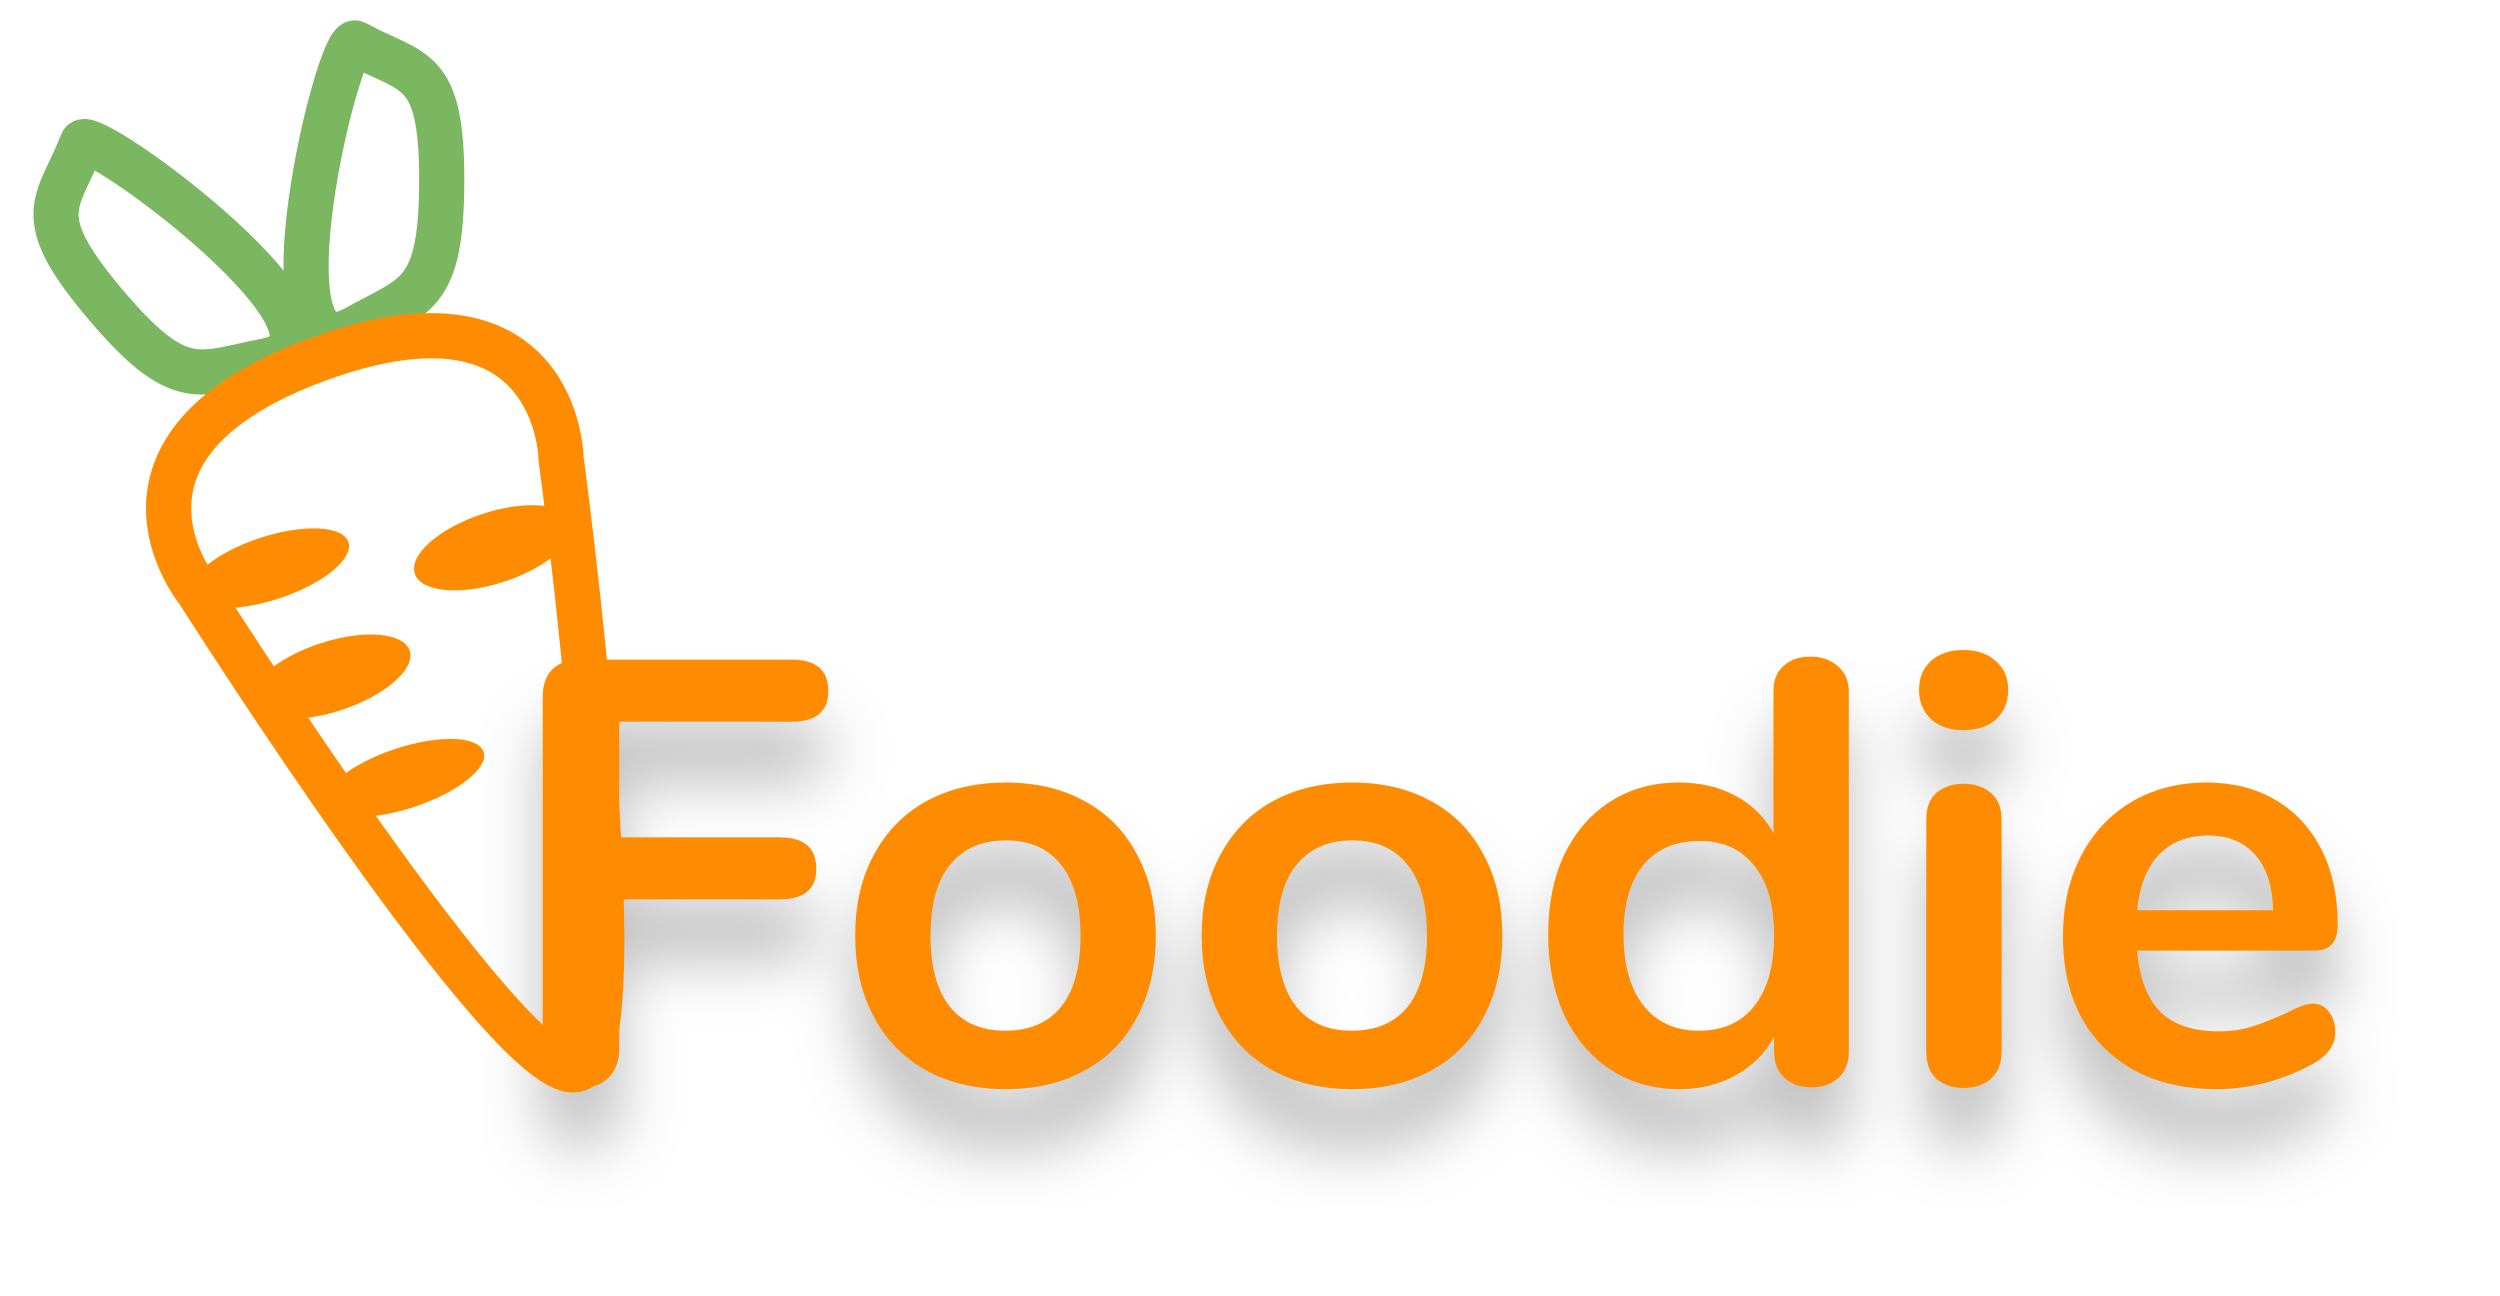
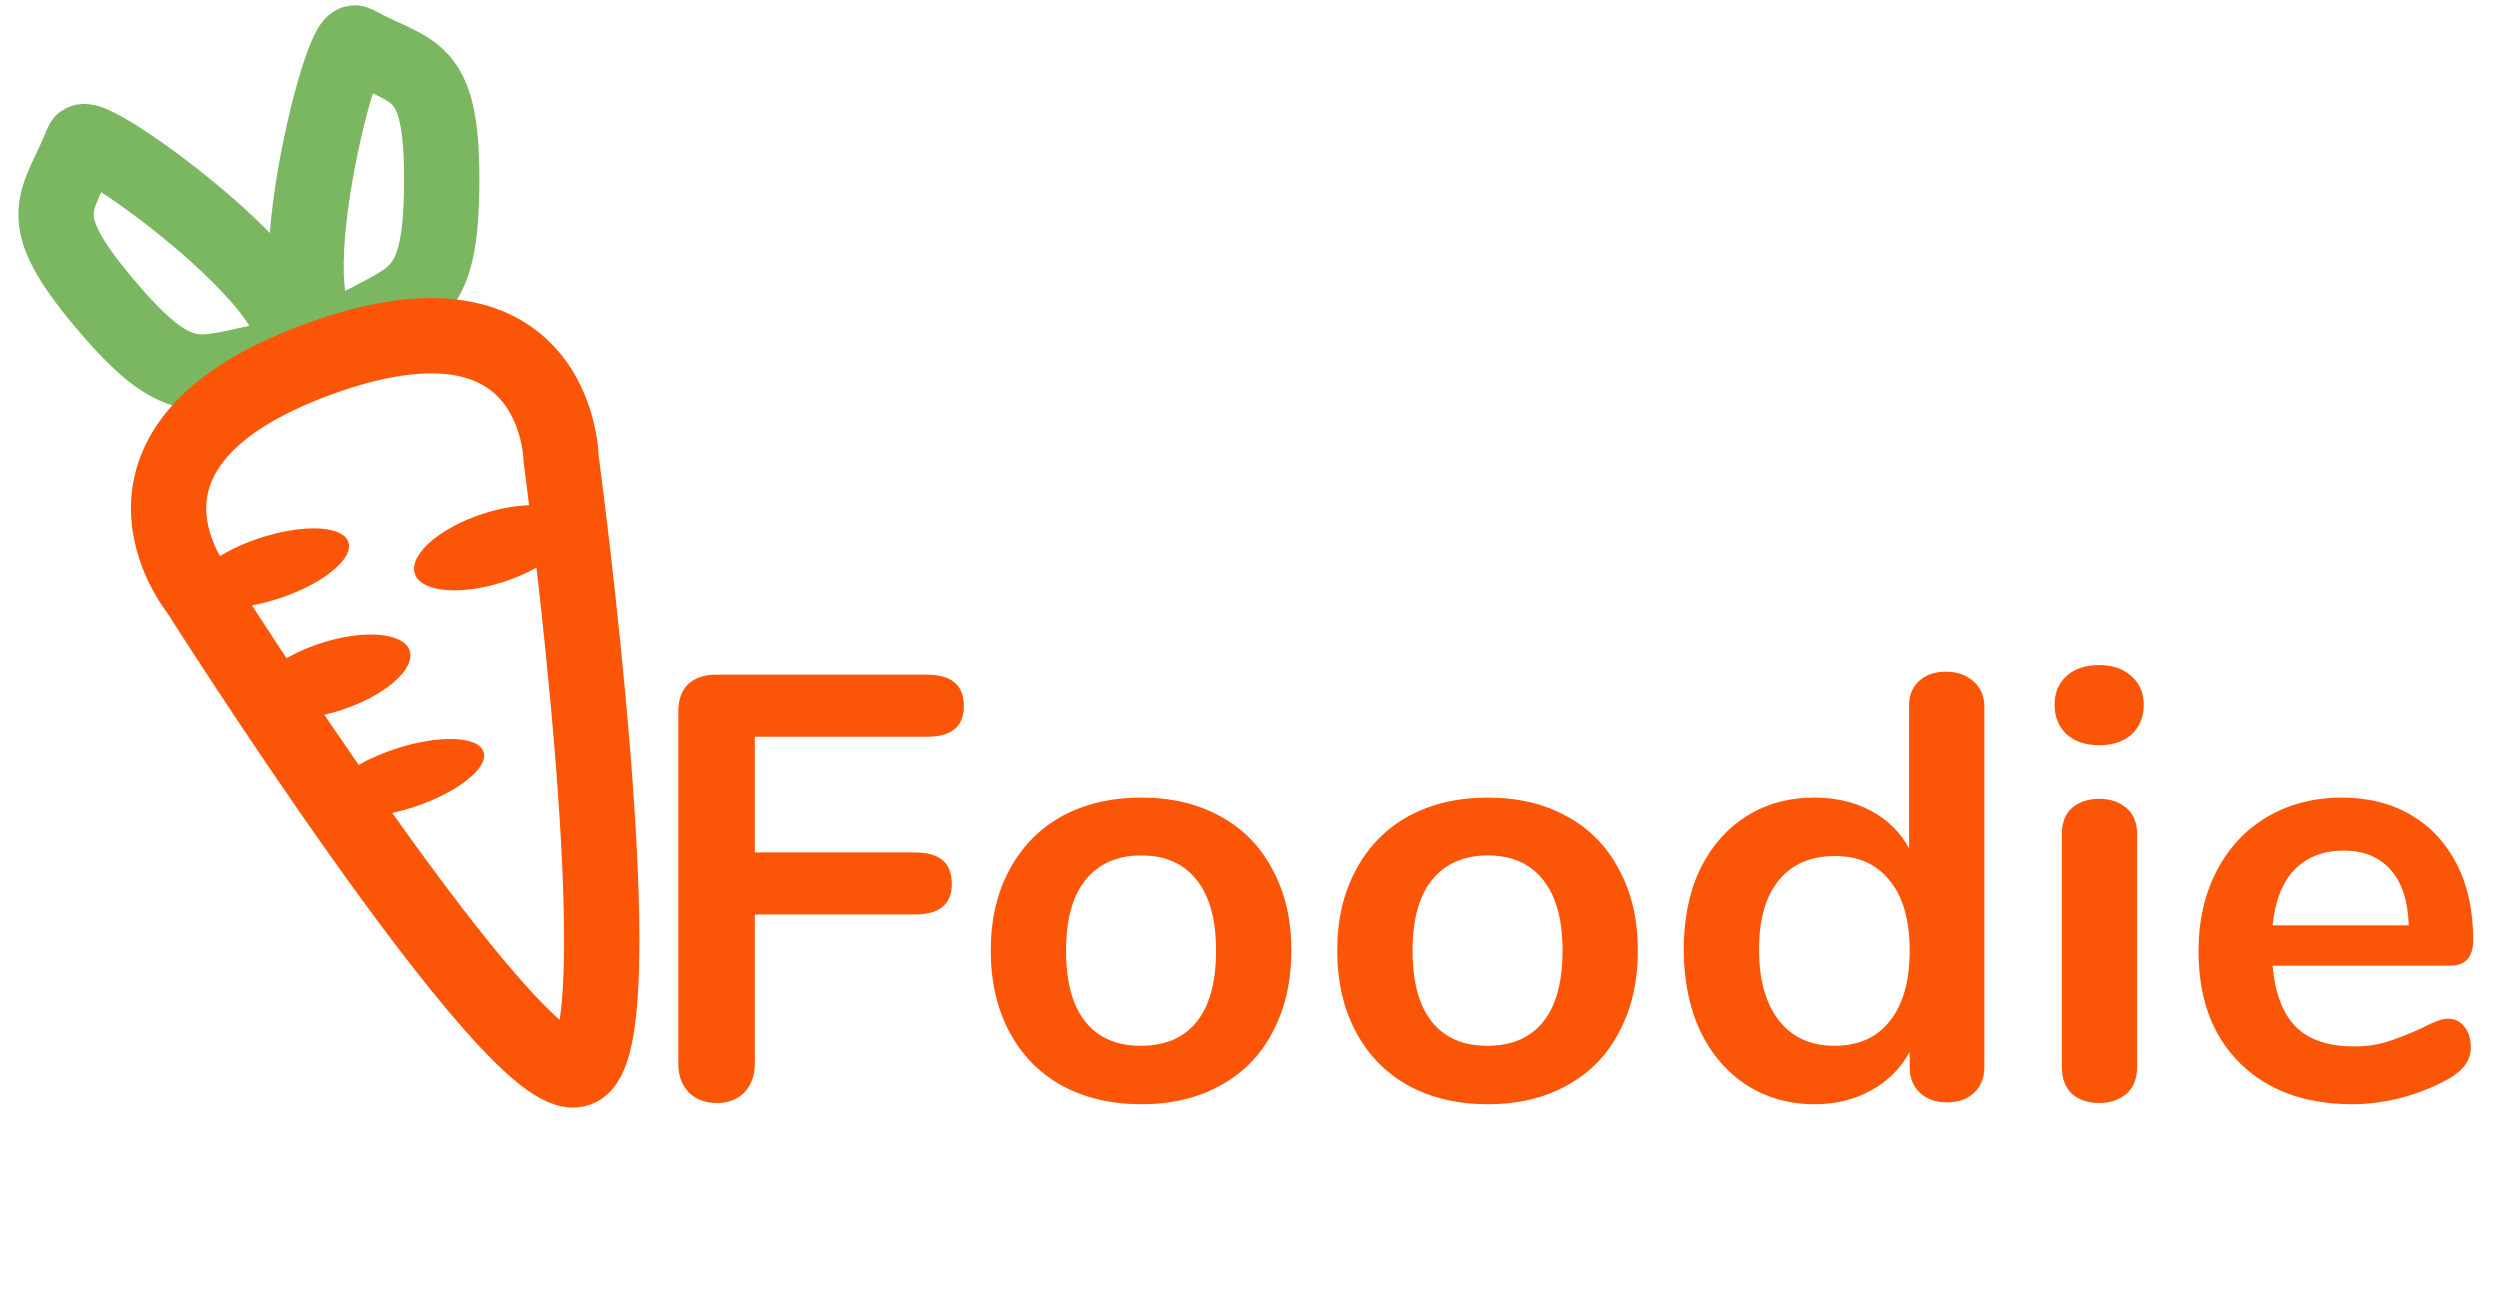
<svg xmlns="http://www.w3.org/2000/svg" width="166" height="86" viewBox="0 0 166 86" fill="none">
-   <g filter="url(#filter0_d)">
-     <path d="M38.6 72.24C37.827 72.24 37.2 72 36.72 71.52C36.267 71.04 36.04 70.413 36.04 69.64V46.24C36.04 45.467 36.253 44.867 36.68 44.44C37.133 44.013 37.747 43.8 38.52 43.8H52.56C54.187 43.8 55 44.493 55 45.88C55 47.24 54.187 47.92 52.56 47.92H41.12V55.6H51.76C53.387 55.6 54.2 56.293 54.2 57.68C54.2 59.04 53.387 59.72 51.76 59.72H41.12V69.64C41.12 70.413 40.893 71.04 40.44 71.52C39.987 72 39.373 72.24 38.6 72.24ZM66.786 72.32C64.786 72.32 63.026 71.907 61.506 71.08C60.012 70.253 58.852 69.067 58.026 67.52C57.199 65.973 56.786 64.173 56.786 62.12C56.786 60.067 57.199 58.28 58.026 56.76C58.852 55.213 60.012 54.027 61.506 53.2C63.026 52.373 64.786 51.96 66.786 51.96C68.786 51.96 70.532 52.373 72.026 53.2C73.546 54.027 74.706 55.213 75.506 56.76C76.332 58.28 76.746 60.067 76.746 62.12C76.746 64.173 76.332 65.973 75.506 67.52C74.706 69.067 73.546 70.253 72.026 71.08C70.532 71.907 68.786 72.32 66.786 72.32ZM66.746 68.44C68.372 68.44 69.612 67.907 70.466 66.84C71.319 65.773 71.746 64.2 71.746 62.12C71.746 60.067 71.319 58.507 70.466 57.44C69.612 56.347 68.386 55.8 66.786 55.8C65.186 55.8 63.946 56.347 63.066 57.44C62.212 58.507 61.786 60.067 61.786 62.12C61.786 64.2 62.212 65.773 63.066 66.84C63.919 67.907 65.146 68.44 66.746 68.44ZM89.793 72.32C87.793 72.32 86.033 71.907 84.513 71.08C83.02 70.253 81.86 69.067 81.033 67.52C80.207 65.973 79.793 64.173 79.793 62.12C79.793 60.067 80.207 58.28 81.033 56.76C81.86 55.213 83.02 54.027 84.513 53.2C86.033 52.373 87.793 51.96 89.793 51.96C91.793 51.96 93.54 52.373 95.033 53.2C96.553 54.027 97.713 55.213 98.513 56.76C99.34 58.28 99.753 60.067 99.753 62.12C99.753 64.173 99.34 65.973 98.513 67.52C97.713 69.067 96.553 70.253 95.033 71.08C93.54 71.907 91.793 72.32 89.793 72.32ZM89.753 68.44C91.38 68.44 92.62 67.907 93.473 66.84C94.327 65.773 94.753 64.2 94.753 62.12C94.753 60.067 94.327 58.507 93.473 57.44C92.62 56.347 91.393 55.8 89.793 55.8C88.193 55.8 86.953 56.347 86.073 57.44C85.22 58.507 84.793 60.067 84.793 62.12C84.793 64.2 85.22 65.773 86.073 66.84C86.927 67.907 88.153 68.44 89.753 68.44ZM120.201 43.6C120.948 43.6 121.561 43.813 122.041 44.24C122.521 44.667 122.761 45.227 122.761 45.92V69.84C122.761 70.56 122.535 71.133 122.081 71.56C121.628 71.987 121.028 72.2 120.281 72.2C119.535 72.2 118.935 71.987 118.481 71.56C118.028 71.133 117.801 70.56 117.801 69.84V68.84C117.215 69.933 116.361 70.787 115.241 71.4C114.148 72.013 112.895 72.32 111.481 72.32C109.801 72.32 108.295 71.893 106.961 71.04C105.655 70.187 104.628 68.987 103.881 67.44C103.161 65.867 102.801 64.067 102.801 62.04C102.801 60.013 103.161 58.24 103.881 56.72C104.628 55.2 105.655 54.027 106.961 53.2C108.268 52.373 109.775 51.96 111.481 51.96C112.895 51.96 114.148 52.253 115.241 52.84C116.335 53.427 117.175 54.253 117.761 55.32V45.84C117.761 45.173 117.975 44.64 118.401 44.24C118.855 43.813 119.455 43.6 120.201 43.6ZM112.801 68.44C114.401 68.44 115.628 67.893 116.481 66.8C117.361 65.707 117.801 64.147 117.801 62.12C117.801 60.093 117.361 58.547 116.481 57.48C115.628 56.387 114.415 55.84 112.841 55.84C111.241 55.84 110.001 56.373 109.121 57.44C108.241 58.507 107.801 60.04 107.801 62.04C107.801 64.067 108.241 65.64 109.121 66.76C110.001 67.88 111.228 68.44 112.801 68.44ZM130.385 72.24C129.665 72.24 129.065 72.04 128.585 71.64C128.131 71.213 127.905 70.613 127.905 69.84V54.4C127.905 53.627 128.131 53.04 128.585 52.64C129.065 52.24 129.665 52.04 130.385 52.04C131.105 52.04 131.705 52.24 132.185 52.64C132.665 53.04 132.905 53.627 132.905 54.4V69.84C132.905 70.613 132.665 71.213 132.185 71.64C131.705 72.04 131.105 72.24 130.385 72.24ZM130.385 48.48C129.478 48.48 128.758 48.24 128.225 47.76C127.691 47.253 127.425 46.6 127.425 45.8C127.425 45 127.691 44.36 128.225 43.88C128.758 43.4 129.478 43.16 130.385 43.16C131.265 43.16 131.971 43.4 132.505 43.88C133.065 44.36 133.345 45 133.345 45.8C133.345 46.6 133.078 47.253 132.545 47.76C132.011 48.24 131.291 48.48 130.385 48.48ZM153.541 66.64C153.994 66.64 154.354 66.813 154.621 67.16C154.914 67.507 155.061 67.973 155.061 68.56C155.061 69.387 154.568 70.08 153.581 70.64C152.674 71.147 151.648 71.56 150.501 71.88C149.354 72.173 148.261 72.32 147.221 72.32C144.074 72.32 141.581 71.413 139.741 69.6C137.901 67.787 136.981 65.307 136.981 62.16C136.981 60.16 137.381 58.387 138.181 56.84C138.981 55.293 140.101 54.093 141.541 53.24C143.008 52.387 144.661 51.96 146.501 51.96C148.261 51.96 149.794 52.347 151.101 53.12C152.408 53.893 153.421 54.987 154.141 56.4C154.861 57.813 155.221 59.48 155.221 61.4C155.221 62.547 154.714 63.12 153.701 63.12H141.901C142.061 64.96 142.581 66.32 143.461 67.2C144.341 68.053 145.621 68.48 147.301 68.48C148.154 68.48 148.901 68.373 149.541 68.16C150.208 67.947 150.954 67.653 151.781 67.28C152.581 66.853 153.168 66.64 153.541 66.64ZM146.621 55.48C145.261 55.48 144.168 55.907 143.341 56.76C142.541 57.613 142.061 58.84 141.901 60.44H150.941C150.888 58.813 150.488 57.587 149.741 56.76C148.994 55.907 147.954 55.48 146.621 55.48Z" fill="#FF8C00" />
-   </g>
-   <path d="M13.294 39.476L20.342 36.911M17.909 46.309L24.957 43.744M22.525 53.143L29.302 50.676M29.697 37.762L37.684 34.855" stroke="#FF8C00" stroke-width="3" />
-   <ellipse cx="29.697" cy="37.762" rx="1.5" ry="1" transform="rotate(-20 29.6971 37.7622)" fill="#FF8C00" />
-   <ellipse cx="20.342" cy="36.911" rx="2" ry="1" transform="rotate(-20 20.3416 36.9106)" fill="#FF8C00" />
-   <ellipse cx="24.957" cy="43.744" rx="2" ry="1" transform="rotate(-20 24.9571 43.7441)" fill="#FF8C00" />
-   <ellipse cx="29.573" cy="50.578" rx="2" ry="1" transform="rotate(-20 29.5727 50.5776)" fill="#FF8C00" />
-   <path d="M17.649 23.966C25.245 22.503 5.916 8.264 5.452 9.474C3.906 13.502 1.907 14.162 6.919 20.116C11.93 26.07 13.146 24.832 17.649 23.966Z" stroke="#7BB661" stroke-width="3" />
-   <path d="M23.585 21.805C16.826 25.567 22.481 2.235 23.614 2.864C27.387 4.955 29.342 4.176 29.331 11.958C29.319 19.741 27.592 19.575 23.585 21.805Z" stroke="#7BB661" stroke-width="3" />
-   <path d="M37.259 30.477C37.259 30.477 42.512 69.481 38.355 70.994C34.199 72.507 13.151 39.251 13.151 39.251C13.151 39.251 5.256 29.631 21.19 23.832C37.123 18.033 37.259 30.477 37.259 30.477Z" stroke="#FF8C00" stroke-width="3" />
-   <ellipse cx="17.897" cy="37.729" rx="5.515" ry="2.105" transform="rotate(-18.2846 17.8968 37.7286)" fill="#FF8C00" />
-   <ellipse cx="21.965" cy="44.934" rx="5.515" ry="2.321" transform="rotate(-18.2846 21.9648 44.9344)" fill="#FF8C00" />
-   <ellipse cx="26.872" cy="51.653" rx="5.515" ry="2.025" transform="rotate(-18.2846 26.8717 51.6526)" fill="#FF8C00" />
-   <ellipse cx="32.76" cy="36.373" rx="5.492" ry="2.362" transform="rotate(-18.2846 32.7595 36.3727)" fill="#FF8C00" />
-   <defs>
-     <filter id="filter0_d" x="32.04" y="43.16" width="127.181" height="37.16" filterUnits="userSpaceOnUse" color-interpolation-filters="sRGB">
-       <feFlood flood-opacity="0" result="BackgroundImageFix" />
-       <feColorMatrix in="SourceAlpha" type="matrix" values="0 0 0 0 0 0 0 0 0 0 0 0 0 0 0 0 0 0 127 0" />
-       <feOffset dy="4" />
-       <feGaussianBlur stdDeviation="2" />
-       <feColorMatrix type="matrix" values="0 0 0 0 0 0 0 0 0 0 0 0 0 0 0 0 0 0 0.25 0" />
-       <feBlend mode="normal" in2="BackgroundImageFix" result="effect1_dropShadow" />
-       <feBlend mode="normal" in="SourceGraphic" in2="effect1_dropShadow" result="shape" />
-     </filter>
-   </defs>
+   <path d="M13.294 39.476L20.342 36.911M17.909 46.309L24.957 43.744M22.525 53.143L29.302 50.676M29.697 37.762L37.684 34.855" stroke="#FB5607" stroke-width="3" />
+   <ellipse cx="29.697" cy="37.762" rx="1.5" ry="1" transform="rotate(-20 29.6971 37.7622)" fill="#FB5607" />
+   <ellipse cx="20.342" cy="36.911" rx="2" ry="1" transform="rotate(-20 20.3416 36.9106)" fill="#FB5607" />
+   <ellipse cx="24.957" cy="43.744" rx="2" ry="1" transform="rotate(-20 24.9571 43.7441)" fill="#FB5607" />
+   <ellipse cx="29.573" cy="50.578" rx="2" ry="1" transform="rotate(-20 29.5727 50.5776)" fill="#FB5607" />
+   <path d="M17.649 23.965C25.245 22.503 5.916 8.264 5.452 9.474C3.906 13.501 1.907 14.162 6.919 20.116C11.93 26.07 13.146 24.832 17.649 23.965Z" stroke="#7BB661" stroke-width="5" />
+   <path d="M23.585 21.805C16.826 25.567 22.481 2.235 23.614 2.864C27.387 4.956 29.342 4.176 29.331 11.959C29.319 19.741 27.592 19.575 23.585 21.805Z" stroke="#7BB661" stroke-width="5" />
+   <path d="M37.259 30.477C37.259 30.477 42.512 69.481 38.355 70.994C34.199 72.507 13.151 39.251 13.151 39.251C13.151 39.251 5.256 29.631 21.19 23.832C37.123 18.033 37.259 30.477 37.259 30.477Z" stroke="#FB5607" stroke-width="5" />
+   <ellipse cx="17.897" cy="37.728" rx="5.515" ry="2.105" transform="rotate(-18.2846 17.8968 37.7285)" fill="#FB5607" />
+   <ellipse cx="21.965" cy="44.934" rx="5.515" ry="2.321" transform="rotate(-18.2846 21.9648 44.9343)" fill="#FB5607" />
+   <ellipse cx="26.872" cy="51.653" rx="5.515" ry="2.025" transform="rotate(-18.2846 26.8717 51.6526)" fill="#FB5607" />
+   <ellipse cx="32.76" cy="36.373" rx="5.492" ry="2.362" transform="rotate(-18.2846 32.7595 36.3726)" fill="#FB5607" />
+   <path d="M47.6 73.24C46.827 73.24 46.2 73 45.72 72.52C45.267 72.04 45.04 71.413 45.04 70.64V47.24C45.04 46.467 45.253 45.867 45.68 45.44C46.133 45.013 46.747 44.8 47.52 44.8H61.56C63.187 44.8 64 45.493 64 46.88C64 48.24 63.187 48.92 61.56 48.92H50.12V56.6H60.76C62.387 56.6 63.2 57.293 63.2 58.68C63.2 60.04 62.387 60.72 60.76 60.72H50.12V70.64C50.12 71.413 49.893 72.04 49.44 72.52C48.987 73 48.373 73.24 47.6 73.24ZM75.786 73.32C73.786 73.32 72.026 72.907 70.506 72.08C69.012 71.253 67.852 70.067 67.026 68.52C66.199 66.973 65.786 65.173 65.786 63.12C65.786 61.067 66.199 59.28 67.026 57.76C67.852 56.213 69.012 55.027 70.506 54.2C72.026 53.373 73.786 52.96 75.786 52.96C77.786 52.96 79.532 53.373 81.026 54.2C82.546 55.027 83.706 56.213 84.506 57.76C85.332 59.28 85.746 61.067 85.746 63.12C85.746 65.173 85.332 66.973 84.506 68.52C83.706 70.067 82.546 71.253 81.026 72.08C79.532 72.907 77.786 73.32 75.786 73.32ZM75.746 69.44C77.372 69.44 78.612 68.907 79.466 67.84C80.319 66.773 80.746 65.2 80.746 63.12C80.746 61.067 80.319 59.507 79.466 58.44C78.612 57.347 77.386 56.8 75.786 56.8C74.186 56.8 72.946 57.347 72.066 58.44C71.212 59.507 70.786 61.067 70.786 63.12C70.786 65.2 71.212 66.773 72.066 67.84C72.919 68.907 74.146 69.44 75.746 69.44ZM98.793 73.32C96.793 73.32 95.033 72.907 93.513 72.08C92.02 71.253 90.86 70.067 90.033 68.52C89.207 66.973 88.793 65.173 88.793 63.12C88.793 61.067 89.207 59.28 90.033 57.76C90.86 56.213 92.02 55.027 93.513 54.2C95.033 53.373 96.793 52.96 98.793 52.96C100.793 52.96 102.54 53.373 104.033 54.2C105.553 55.027 106.713 56.213 107.513 57.76C108.34 59.28 108.753 61.067 108.753 63.12C108.753 65.173 108.34 66.973 107.513 68.52C106.713 70.067 105.553 71.253 104.033 72.08C102.54 72.907 100.793 73.32 98.793 73.32ZM98.753 69.44C100.38 69.44 101.62 68.907 102.473 67.84C103.327 66.773 103.753 65.2 103.753 63.12C103.753 61.067 103.327 59.507 102.473 58.44C101.62 57.347 100.393 56.8 98.793 56.8C97.193 56.8 95.953 57.347 95.073 58.44C94.22 59.507 93.793 61.067 93.793 63.12C93.793 65.2 94.22 66.773 95.073 67.84C95.927 68.907 97.153 69.44 98.753 69.44ZM129.201 44.6C129.948 44.6 130.561 44.813 131.041 45.24C131.521 45.667 131.761 46.227 131.761 46.92V70.84C131.761 71.56 131.535 72.133 131.081 72.56C130.628 72.987 130.028 73.2 129.281 73.2C128.535 73.2 127.935 72.987 127.481 72.56C127.028 72.133 126.801 71.56 126.801 70.84V69.84C126.215 70.933 125.361 71.787 124.241 72.4C123.148 73.013 121.895 73.32 120.481 73.32C118.801 73.32 117.295 72.893 115.961 72.04C114.655 71.187 113.628 69.987 112.881 68.44C112.161 66.867 111.801 65.067 111.801 63.04C111.801 61.013 112.161 59.24 112.881 57.72C113.628 56.2 114.655 55.027 115.961 54.2C117.268 53.373 118.775 52.96 120.481 52.96C121.895 52.96 123.148 53.253 124.241 53.84C125.335 54.427 126.175 55.253 126.761 56.32V46.84C126.761 46.173 126.975 45.64 127.401 45.24C127.855 44.813 128.455 44.6 129.201 44.6ZM121.801 69.44C123.401 69.44 124.628 68.893 125.481 67.8C126.361 66.707 126.801 65.147 126.801 63.12C126.801 61.093 126.361 59.547 125.481 58.48C124.628 57.387 123.415 56.84 121.841 56.84C120.241 56.84 119.001 57.373 118.121 58.44C117.241 59.507 116.801 61.04 116.801 63.04C116.801 65.067 117.241 66.64 118.121 67.76C119.001 68.88 120.228 69.44 121.801 69.44ZM139.385 73.24C138.665 73.24 138.065 73.04 137.585 72.64C137.131 72.213 136.905 71.613 136.905 70.84V55.4C136.905 54.627 137.131 54.04 137.585 53.64C138.065 53.24 138.665 53.04 139.385 53.04C140.105 53.04 140.705 53.24 141.185 53.64C141.665 54.04 141.905 54.627 141.905 55.4V70.84C141.905 71.613 141.665 72.213 141.185 72.64C140.705 73.04 140.105 73.24 139.385 73.24ZM139.385 49.48C138.478 49.48 137.758 49.24 137.225 48.76C136.691 48.253 136.425 47.6 136.425 46.8C136.425 46 136.691 45.36 137.225 44.88C137.758 44.4 138.478 44.16 139.385 44.16C140.265 44.16 140.971 44.4 141.505 44.88C142.065 45.36 142.345 46 142.345 46.8C142.345 47.6 142.078 48.253 141.545 48.76C141.011 49.24 140.291 49.48 139.385 49.48ZM162.541 67.64C162.994 67.64 163.354 67.813 163.621 68.16C163.914 68.507 164.061 68.973 164.061 69.56C164.061 70.387 163.568 71.08 162.581 71.64C161.674 72.147 160.648 72.56 159.501 72.88C158.354 73.173 157.261 73.32 156.221 73.32C153.074 73.32 150.581 72.413 148.741 70.6C146.901 68.787 145.981 66.307 145.981 63.16C145.981 61.16 146.381 59.387 147.181 57.84C147.981 56.293 149.101 55.093 150.541 54.24C152.008 53.387 153.661 52.96 155.501 52.96C157.261 52.96 158.794 53.347 160.101 54.12C161.408 54.893 162.421 55.987 163.141 57.4C163.861 58.813 164.221 60.48 164.221 62.4C164.221 63.547 163.714 64.12 162.701 64.12H150.901C151.061 65.96 151.581 67.32 152.461 68.2C153.341 69.053 154.621 69.48 156.301 69.48C157.154 69.48 157.901 69.373 158.541 69.16C159.208 68.947 159.954 68.653 160.781 68.28C161.581 67.853 162.168 67.64 162.541 67.64ZM155.621 56.48C154.261 56.48 153.168 56.907 152.341 57.76C151.541 58.613 151.061 59.84 150.901 61.44H159.941C159.888 59.813 159.488 58.587 158.741 57.76C157.994 56.907 156.954 56.48 155.621 56.48Z" fill="#FB5607" />
</svg>
